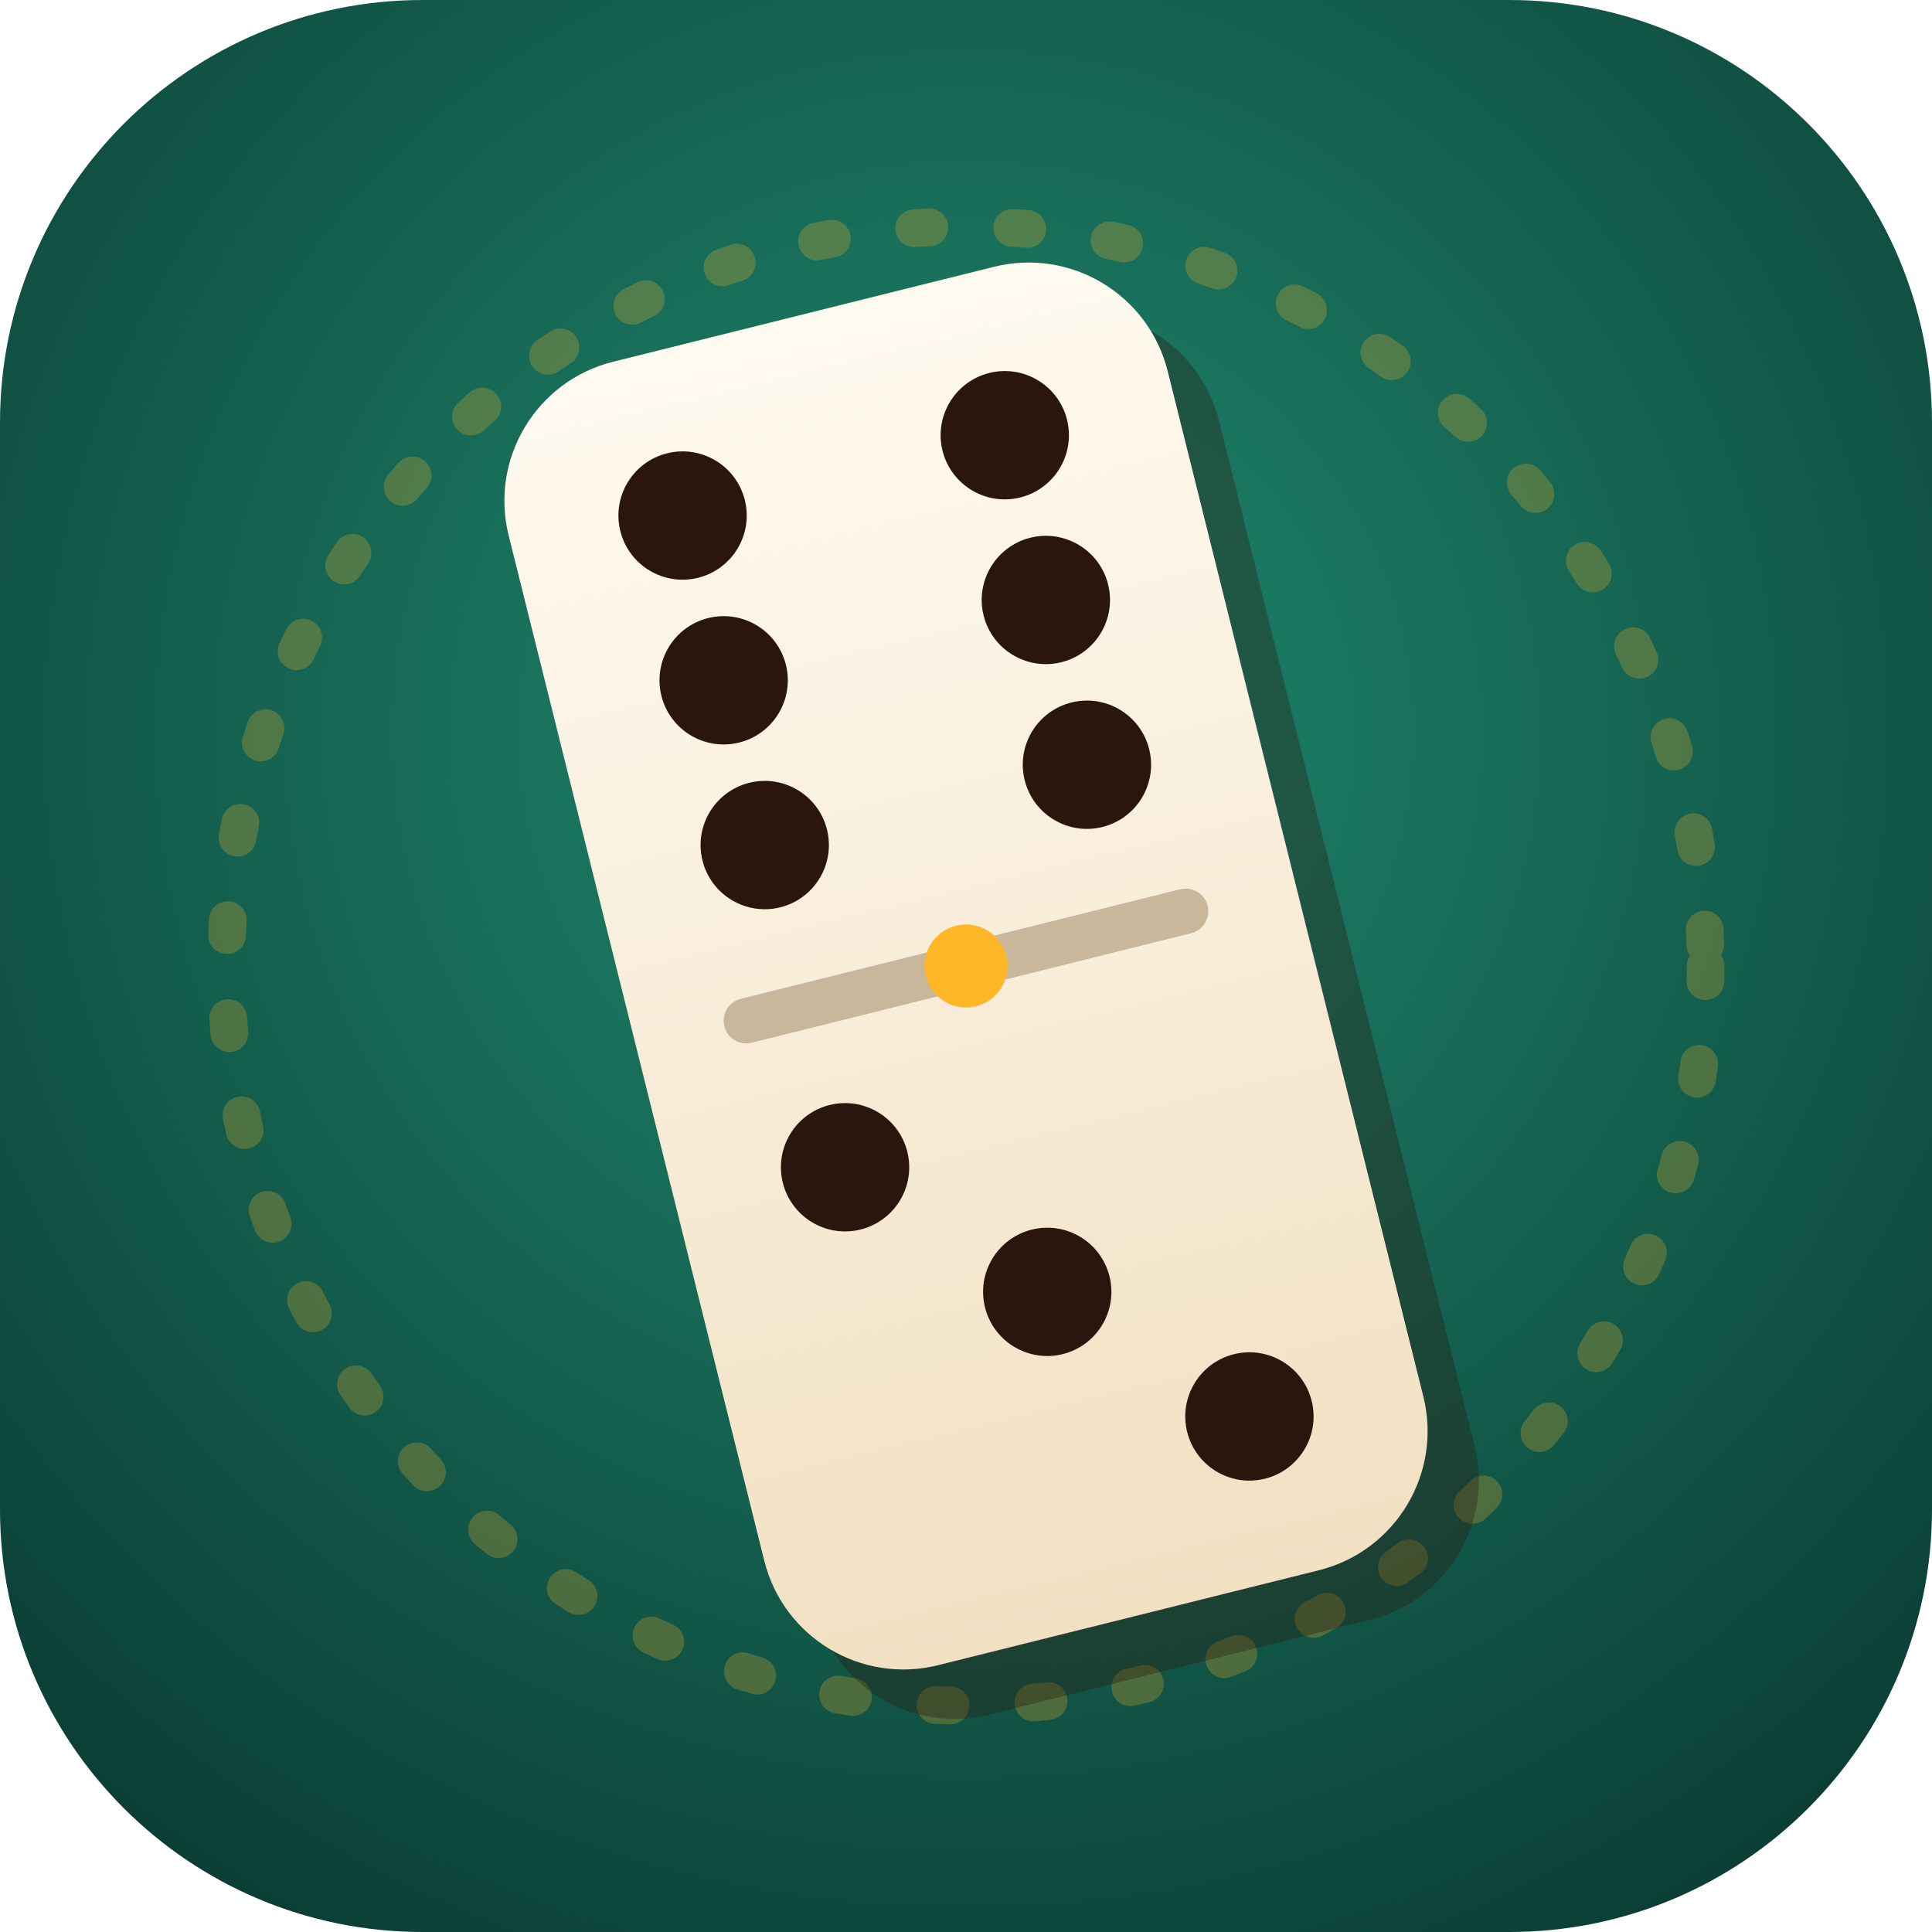
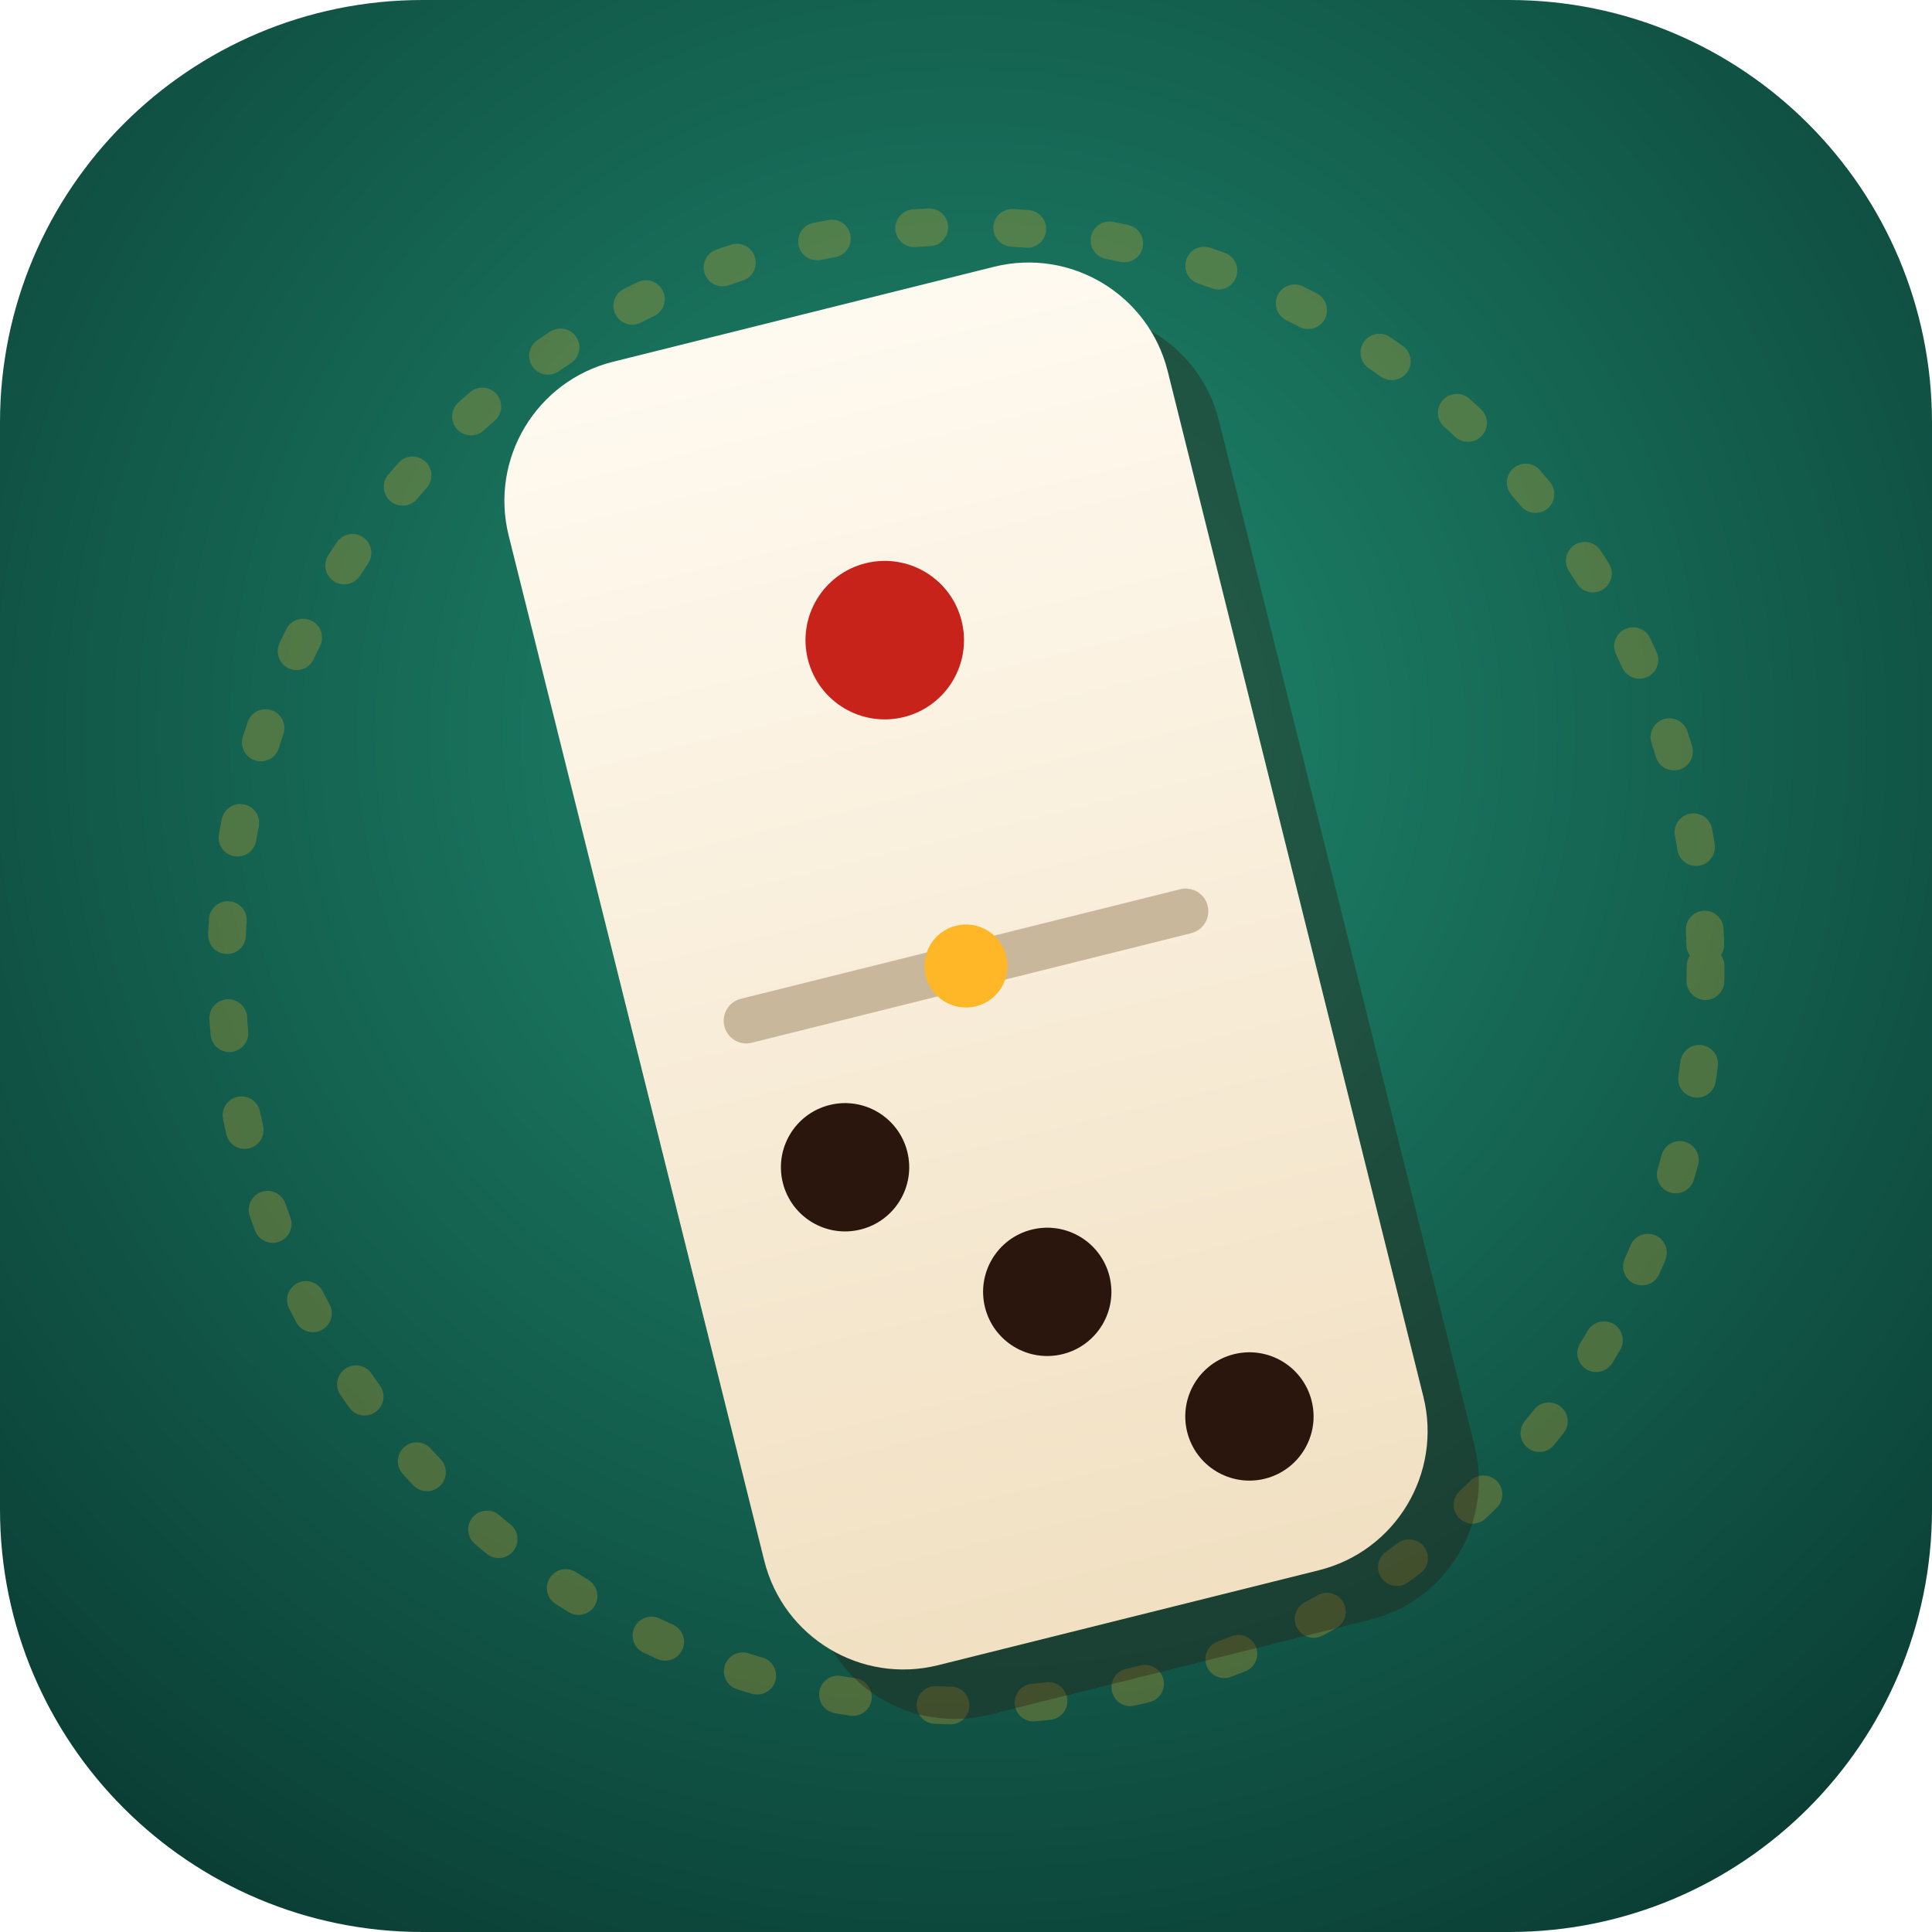
<svg xmlns="http://www.w3.org/2000/svg" viewBox="0 0 512 512">
  <defs>
    <radialGradient id="bg" cx="50%" cy="38%" r="70%">
      <stop offset="0" stop-color="#1f8a6e" />
      <stop offset="1" stop-color="#0b3f36" />
    </radialGradient>
    <linearGradient id="tile" x1="0" y1="0" x2="0" y2="1">
      <stop offset="0" stop-color="#fffaf0" />
      <stop offset="1" stop-color="#f1e0c2" />
    </linearGradient>
  </defs>
  <rect width="512" height="512" rx="112" fill="url(#bg)" />
  <circle cx="256" cy="256" r="196" fill="none" stroke="#ffb627" stroke-opacity=".25" stroke-width="10" stroke-dasharray="4 22" stroke-linecap="round" />
  <g transform="rotate(-14 256 256)">
    <rect x="166" y="78" width="180" height="356" rx="38" fill="#2a160d" opacity=".35" transform="translate(10 16)" />
    <rect x="166" y="78" width="180" height="356" rx="38" fill="url(#tile)" />
    <rect x="190" y="250" width="132" height="12" rx="6" fill="#c9b79c" />
    <circle cx="256" cy="256" r="11" fill="#ffb627" />
-     <g fill="#2a160d">
-       <circle cx="212" cy="122" r="17" />
-       <circle cx="300" cy="122" r="17" />
-       <circle cx="212" cy="167" r="17" />
-       <circle cx="300" cy="167" r="17" />
-       <circle cx="212" cy="212" r="17" />
-       <circle cx="300" cy="212" r="17" />
-     </g>
+     <circle cx="256" cy="167" r="21" fill="#c8231b" />
    <g fill="#2a160d">
      <circle cx="212" cy="300" r="17" />
      <circle cx="256" cy="345" r="17" />
      <circle cx="300" cy="390" r="17" />
    </g>
  </g>
</svg>
